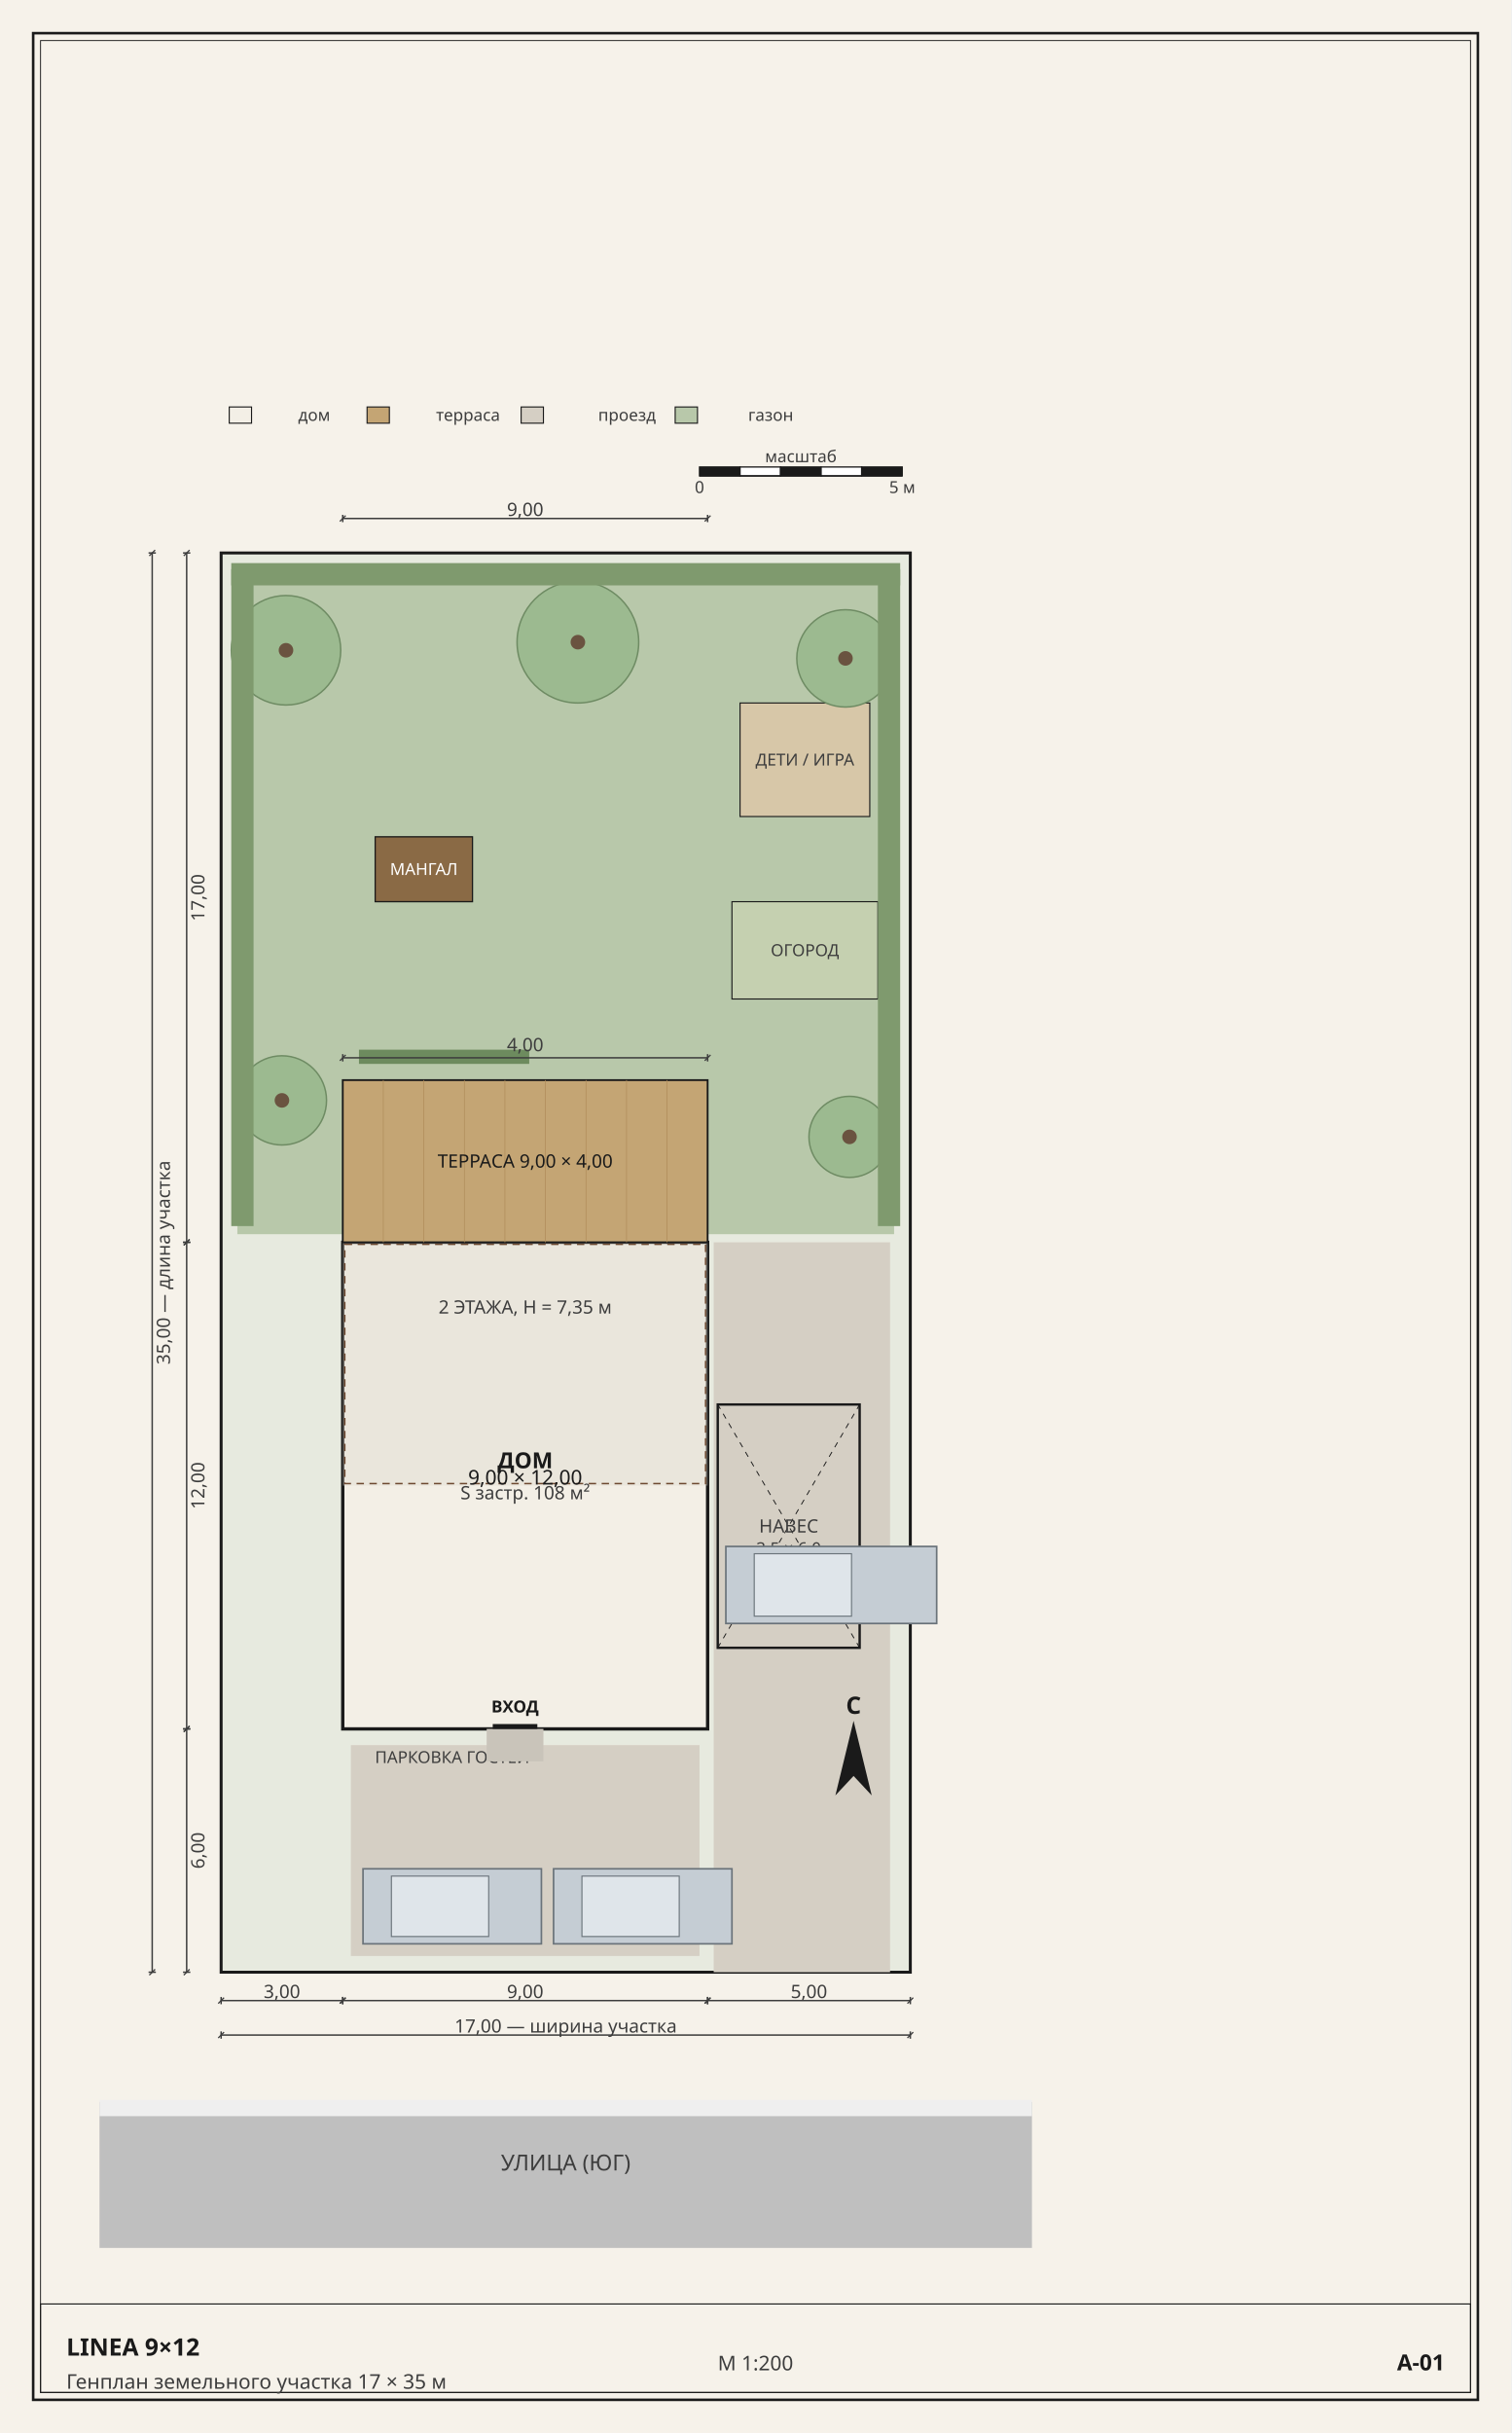
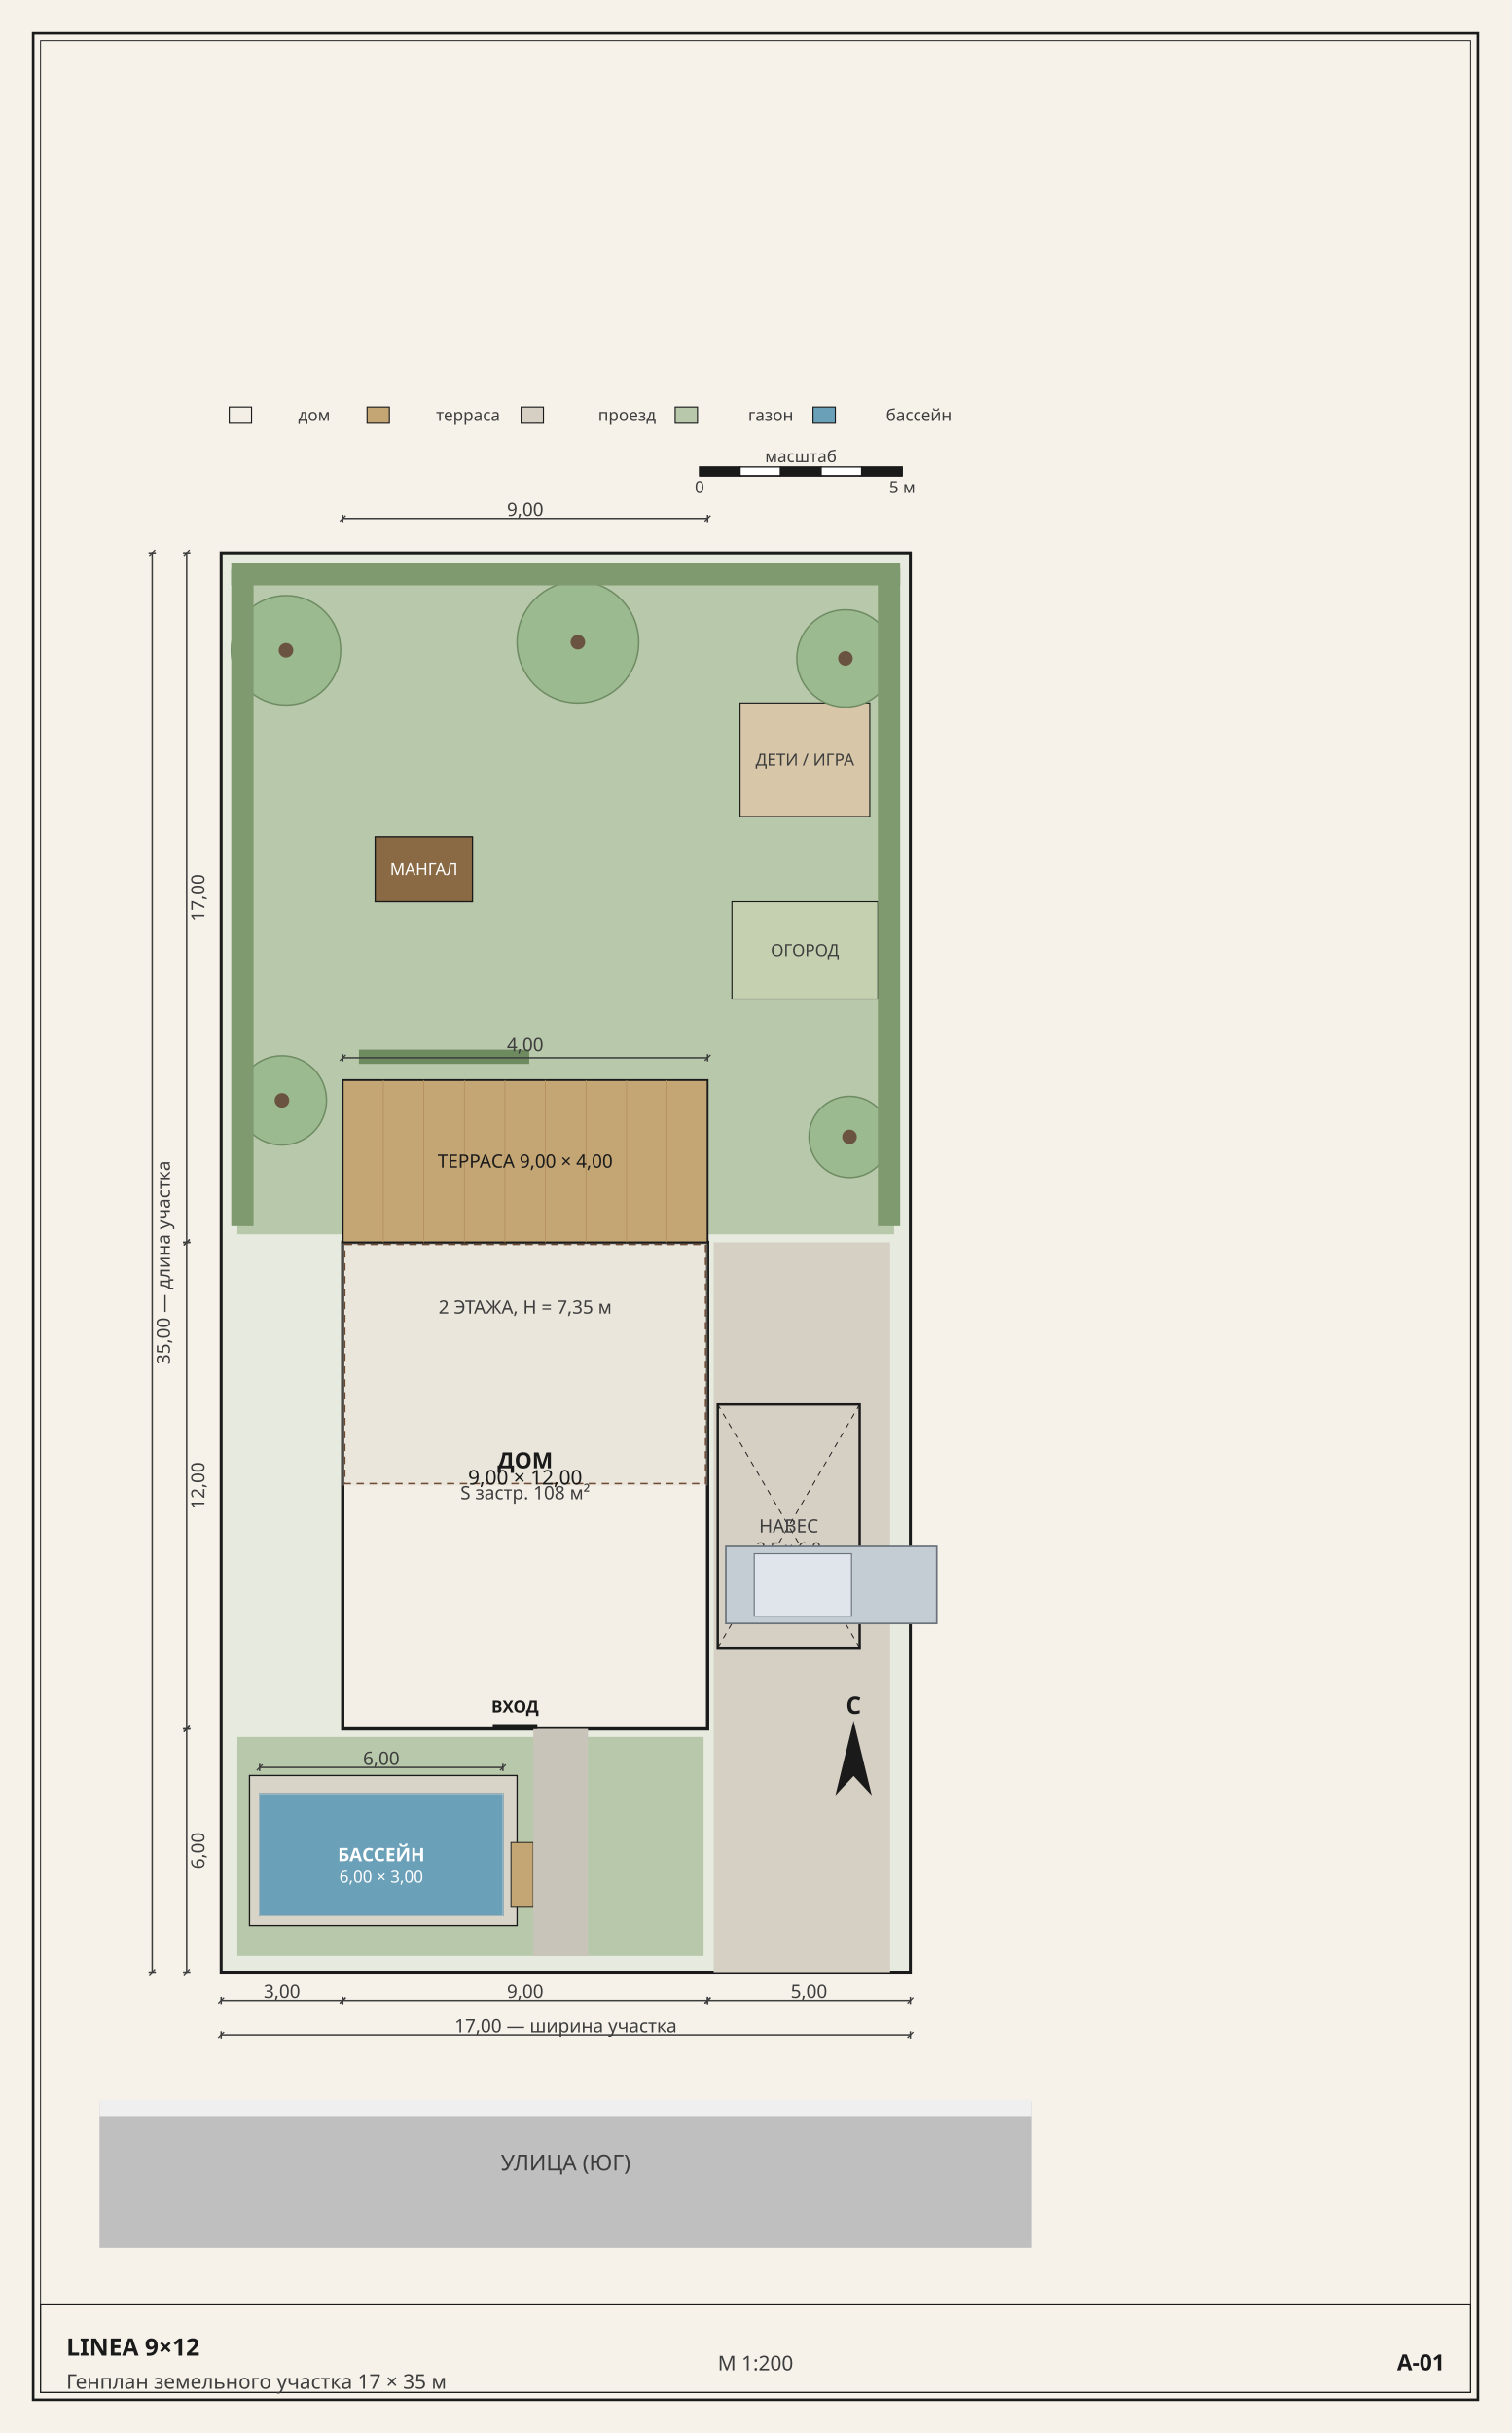
<svg xmlns="http://www.w3.org/2000/svg" viewBox="0 0 820 1320" width="100%" role="img" aria-label="Генплан земельного участка 17 × 35 м">
  <rect width="820" height="1320" fill="#f6f2ea" />
  <rect x="18" y="18" width="784" height="1284" fill="none" stroke="#1a1a1a" stroke-width="1.4" />
  <rect x="22" y="22" width="776" height="1276" fill="none" stroke="#1a1a1a" stroke-width="0.5" />
  <rect x="22" y="1250" width="776" height="48" fill="none" stroke="#1a1a1a" stroke-width="0.6" />
  <text x="36" y="1278" font-size="13" font-weight="600" font-family="IBM Plex Sans, Segoe UI, sans-serif" fill="#1a1a1a">LINEA 9×12</text>
  <text x="36" y="1296" font-size="11" font-family="IBM Plex Sans, Segoe UI, sans-serif" fill="#3d3d3d">Генплан земельного участка 17 × 35 м</text>
  <text x="410" y="1286" font-size="11" text-anchor="middle" font-family="IBM Plex Sans, Segoe UI, sans-serif" fill="#3d3d3d">М 1:200</text>
  <text x="784" y="1286" font-size="12" text-anchor="end" font-weight="600" font-family="IBM Plex Sans, Segoe UI, sans-serif" fill="#1a1a1a">А-01</text>
  <rect x="54.00" y="1140.40" width="506.00" height="79.20" fill="#bfbfbf" stroke="none" stroke-width="1" opacity="1" />
  <rect x="54.00" y="1139.30" width="506.00" height="8.80" fill="#efefef" stroke="none" stroke-width="1" opacity="1" />
  <text x="307.00" y="1173.40" font-size="12" fill="#3d3d3d" text-anchor="middle" font-weight="500" font-family="IBM Plex Sans, Segoe UI, sans-serif" dominant-baseline="middle">УЛИЦА  (ЮГ)</text>
  <rect x="120.00" y="300.00" width="374.00" height="770.00" fill="#e7eadf" stroke="#1a1a1a" stroke-width="1.6" opacity="1" />
  <rect x="128.80" y="308.80" width="356.40" height="360.80" fill="#b8c8aa" stroke="none" stroke-width="1" opacity="1" />
  <rect x="387.30" y="674.00" width="95.70" height="396.00" fill="#d5cfc4" stroke="none" stroke-width="1" opacity="1" />
-   <rect x="190.40" y="946.80" width="189.20" height="114.40" fill="#d5cfc4" stroke="none" stroke-width="1" opacity="1" />
+   <rect x="128.80" y="942.40" width="253.00" height="118.80" fill="#b8c8aa" stroke="none" stroke-width="1" opacity="1" />
  <rect x="186.00" y="674.00" width="198.00" height="264.00" fill="#f3efe6" stroke="#1a1a1a" stroke-width="1.8" opacity="1" />
  <rect x="186.00" y="674.00" width="198.00" height="132.00" fill="#d9d3c8" stroke="none" stroke-width="1" opacity="0.35" />
  <rect x="187.10" y="675.10" width="195.80" height="129.80" fill="none" stroke="#6e4a32" stroke-width="0.8" opacity="1" stroke-dasharray="4 3" />
  <rect x="186.00" y="586.00" width="198.00" height="88.00" fill="#c4a574" stroke="#1a1a1a" stroke-width="1.0" opacity="1" />
  <line x1="208.00" y1="674.00" x2="208.00" y2="586.00" stroke="#b08d5a" stroke-width="0.4" stroke-linecap="butt" />
  <line x1="230.00" y1="674.00" x2="230.00" y2="586.00" stroke="#b08d5a" stroke-width="0.4" stroke-linecap="butt" />
  <line x1="252.00" y1="674.00" x2="252.00" y2="586.00" stroke="#b08d5a" stroke-width="0.4" stroke-linecap="butt" />
  <line x1="274.00" y1="674.00" x2="274.00" y2="586.00" stroke="#b08d5a" stroke-width="0.4" stroke-linecap="butt" />
  <line x1="296.00" y1="674.00" x2="296.00" y2="586.00" stroke="#b08d5a" stroke-width="0.4" stroke-linecap="butt" />
  <line x1="318.00" y1="674.00" x2="318.00" y2="586.00" stroke="#b08d5a" stroke-width="0.4" stroke-linecap="butt" />
  <line x1="340.00" y1="674.00" x2="340.00" y2="586.00" stroke="#b08d5a" stroke-width="0.4" stroke-linecap="butt" />
  <line x1="362.00" y1="674.00" x2="362.00" y2="586.00" stroke="#b08d5a" stroke-width="0.4" stroke-linecap="butt" />
  <rect x="389.50" y="762.00" width="77.00" height="132.00" fill="none" stroke="#1a1a1a" stroke-width="1.3" opacity="1" />
  <line x1="389.50" y1="894.00" x2="466.50" y2="762.00" stroke="#1a1a1a" stroke-width="0.5" stroke-linecap="butt" stroke-dasharray="3 3" />
  <line x1="466.50" y1="894.00" x2="389.50" y2="762.00" stroke="#1a1a1a" stroke-width="0.5" stroke-linecap="butt" stroke-dasharray="3 3" />
  <text x="428.00" y="828.00" font-size="10" fill="#3d3d3d" text-anchor="middle" font-weight="500" font-family="IBM Plex Sans, Segoe UI, sans-serif" dominant-baseline="middle">НАВЕС</text>
  <text x="428.00" y="840.10" font-size="9" fill="#3d3d3d" text-anchor="middle" font-weight="500" font-family="IBM Plex Sans, Segoe UI, sans-serif" dominant-baseline="middle">3,5 × 6,0</text>
-   <rect x="197.00" y="1013.90" width="96.80" height="40.70" fill="#c5cdd4" stroke="#6a737a" stroke-width="0.9" opacity="1" />
-   <rect x="212.40" y="1017.86" width="52.80" height="32.78" fill="#dfe5ea" stroke="#6a737a" stroke-width="0.6" opacity="1" />
-   <rect x="300.40" y="1013.90" width="96.80" height="40.70" fill="#c5cdd4" stroke="#6a737a" stroke-width="0.9" opacity="1" />
-   <rect x="315.80" y="1017.86" width="52.80" height="32.78" fill="#dfe5ea" stroke="#6a737a" stroke-width="0.6" opacity="1" />
+   <rect x="135.40" y="963.30" width="145.20" height="81.40" fill="#d9d4c8" stroke="#1a1a1a" stroke-width="0.7" opacity="1" />
+   <rect x="140.90" y="973.20" width="132.00" height="66.00" fill="#6aa0b8" stroke="#4d7a8c" stroke-width="0.8" opacity="1" />
+   <rect x="140.90" y="973.20" width="132.00" height="66.00" fill="none" stroke="#cfe4ee" stroke-width="0.4" opacity="1" />
+   <rect x="277.30" y="999.60" width="12.10" height="35.20" fill="#c4a574" stroke="#1a1a1a" stroke-width="0.5" opacity="1" />
+   <text x="206.90" y="1006.20" font-size="10" fill="white" text-anchor="middle" font-weight="600" font-family="IBM Plex Sans, Segoe UI, sans-serif" dominant-baseline="middle">БАССЕЙН</text>
+   <text x="206.90" y="1018.30" font-size="9" fill="white" text-anchor="middle" font-weight="500" font-family="IBM Plex Sans, Segoe UI, sans-serif" dominant-baseline="middle">6,00 × 3,00</text>
+   <line x1="140.90" y1="958.90" x2="272.90" y2="958.90" stroke="#3d3d3d" stroke-width="0.8" stroke-linecap="butt" />
+   <line x1="140.90" y1="960.88" x2="140.90" y2="956.92" stroke="#3d3d3d" stroke-width="0.8" stroke-linecap="butt" />
+   <line x1="272.90" y1="960.88" x2="272.90" y2="956.92" stroke="#3d3d3d" stroke-width="0.8" stroke-linecap="butt" />
+   <line x1="139.32" y1="960.48" x2="142.48" y2="957.32" stroke="#3d3d3d" stroke-width="0.7" stroke-linecap="butt" />
+   <line x1="271.32" y1="960.48" x2="274.48" y2="957.32" stroke="#3d3d3d" stroke-width="0.7" stroke-linecap="butt" />
+   <text x="206.90" y="954.06" font-size="10" fill="#3d3d3d" text-anchor="middle" font-weight="500" font-family="IBM Plex Sans, Segoe UI, sans-serif" dominant-baseline="middle">6,00</text>
  <rect x="393.90" y="839.00" width="114.40" height="41.80" fill="#c5cdd4" stroke="#6a737a" stroke-width="0.9" opacity="1" />
  <rect x="409.30" y="842.96" width="52.80" height="33.88" fill="#dfe5ea" stroke="#6a737a" stroke-width="0.6" opacity="1" />
-   <text x="245.40" y="953.40" font-size="9" fill="#3d3d3d" text-anchor="middle" font-weight="500" font-family="IBM Plex Sans, Segoe UI, sans-serif" dominant-baseline="middle">ПАРКОВКА ГОСТЕЙ</text>
-   <rect x="264.10" y="938.00" width="30.80" height="17.60" fill="#c9c4ba" stroke="none" stroke-width="1" opacity="1" />
+   <rect x="289.40" y="938.00" width="29.70" height="123.20" fill="#c9c4ba" stroke="none" stroke-width="1" opacity="1" />
  <rect x="267.40" y="935.36" width="24.20" height="2.64" fill="#1a1a1a" stroke="none" stroke-width="1" opacity="1" />
  <text x="279.50" y="925.90" font-size="9" fill="#1a1a1a" text-anchor="middle" font-weight="600" font-family="IBM Plex Sans, Segoe UI, sans-serif" dominant-baseline="middle">ВХОД</text>
  <rect x="194.80" y="569.50" width="92.40" height="7.70" fill="#6d8b5e" stroke="none" stroke-width="1" opacity="1" />
  <rect x="397.20" y="489.20" width="79.20" height="52.80" fill="#c5d0b0" stroke="#1a1a1a" stroke-width="0.6" opacity="1" />
  <text x="436.80" y="515.60" font-size="9" fill="#3d3d3d" text-anchor="middle" font-weight="500" font-family="IBM Plex Sans, Segoe UI, sans-serif" dominant-baseline="middle">ОГОРОД</text>
  <rect x="401.60" y="381.40" width="70.40" height="61.60" fill="#d7c7a8" stroke="#1a1a1a" stroke-width="0.6" opacity="1" />
  <text x="436.80" y="412.20" font-size="9" fill="#3d3d3d" text-anchor="middle" font-weight="500" font-family="IBM Plex Sans, Segoe UI, sans-serif" dominant-baseline="middle">ДЕТИ / ИГРА</text>
  <rect x="203.60" y="454.00" width="52.80" height="35.20" fill="#8a6a45" stroke="#1a1a1a" stroke-width="0.7" opacity="1" />
  <text x="230.00" y="471.60" font-size="9" fill="white" text-anchor="middle" font-weight="500" font-family="IBM Plex Sans, Segoe UI, sans-serif" dominant-baseline="middle">МАНГАЛ</text>
  <circle cx="153.00" cy="597.00" r="24.20" fill="#9cba90" stroke="#6e8b63" stroke-width="0.8" />
  <circle cx="153.00" cy="597.00" r="3.96" fill="#6a5340" stroke="none" stroke-width="1" />
  <circle cx="155.20" cy="352.80" r="29.70" fill="#9cba90" stroke="#6e8b63" stroke-width="0.8" />
  <circle cx="155.20" cy="352.80" r="3.96" fill="#6a5340" stroke="none" stroke-width="1" />
  <circle cx="313.60" cy="348.40" r="33.00" fill="#9cba90" stroke="#6e8b63" stroke-width="0.8" />
  <circle cx="313.60" cy="348.40" r="3.96" fill="#6a5340" stroke="none" stroke-width="1" />
  <circle cx="458.80" cy="357.20" r="26.40" fill="#9cba90" stroke="#6e8b63" stroke-width="0.8" />
  <circle cx="458.80" cy="357.20" r="3.96" fill="#6a5340" stroke="none" stroke-width="1" />
  <circle cx="461.00" cy="616.80" r="22.00" fill="#9cba90" stroke="#6e8b63" stroke-width="0.8" />
  <circle cx="461.00" cy="616.80" r="3.96" fill="#6a5340" stroke="none" stroke-width="1" />
  <rect x="125.50" y="308.80" width="12.10" height="356.40" fill="#7f9a6e" stroke="none" stroke-width="1" opacity="1" />
  <rect x="476.40" y="308.80" width="12.10" height="356.40" fill="#7f9a6e" stroke="none" stroke-width="1" opacity="1" />
  <rect x="125.50" y="305.50" width="363.00" height="12.10" fill="#7f9a6e" stroke="none" stroke-width="1" opacity="1" />
  <text x="285.00" y="792.36" font-size="12" fill="#1a1a1a" text-anchor="middle" font-weight="600" font-family="IBM Plex Sans, Segoe UI, sans-serif" dominant-baseline="middle">ДОМ</text>
  <text x="285.00" y="801.60" font-size="11" fill="#1a1a1a" text-anchor="middle" font-weight="500" font-family="IBM Plex Sans, Segoe UI, sans-serif" dominant-baseline="middle">9,00 × 12,00</text>
  <text x="285.00" y="809.96" font-size="10" fill="#3d3d3d" text-anchor="middle" font-weight="500" font-family="IBM Plex Sans, Segoe UI, sans-serif" dominant-baseline="middle">S застр. 108 м²</text>
  <text x="285.00" y="709.20" font-size="10" fill="#3d3d3d" text-anchor="middle" font-weight="500" font-family="IBM Plex Sans, Segoe UI, sans-serif" dominant-baseline="middle">2 ЭТАЖА, H = 7,35 м</text>
  <text x="285.00" y="630.00" font-size="10" fill="#1a1a1a" text-anchor="middle" font-weight="500" font-family="IBM Plex Sans, Segoe UI, sans-serif" dominant-baseline="middle">ТЕРРАСА 9,00 × 4,00</text>
  <line x1="120.00" y1="1085.40" x2="186.00" y2="1085.40" stroke="#3d3d3d" stroke-width="0.8" stroke-linecap="butt" />
  <line x1="120.00" y1="1087.38" x2="120.00" y2="1083.42" stroke="#3d3d3d" stroke-width="0.8" stroke-linecap="butt" />
  <line x1="186.00" y1="1087.38" x2="186.00" y2="1083.42" stroke="#3d3d3d" stroke-width="0.8" stroke-linecap="butt" />
  <line x1="118.42" y1="1086.98" x2="121.58" y2="1083.82" stroke="#3d3d3d" stroke-width="0.7" stroke-linecap="butt" />
  <line x1="184.42" y1="1086.98" x2="187.58" y2="1083.82" stroke="#3d3d3d" stroke-width="0.7" stroke-linecap="butt" />
  <text x="153.00" y="1080.56" font-size="10" fill="#3d3d3d" text-anchor="middle" font-weight="500" font-family="IBM Plex Sans, Segoe UI, sans-serif" dominant-baseline="middle">3,00</text>
  <line x1="186.00" y1="1085.40" x2="384.00" y2="1085.40" stroke="#3d3d3d" stroke-width="0.8" stroke-linecap="butt" />
  <line x1="186.00" y1="1087.38" x2="186.00" y2="1083.42" stroke="#3d3d3d" stroke-width="0.8" stroke-linecap="butt" />
  <line x1="384.00" y1="1087.38" x2="384.00" y2="1083.42" stroke="#3d3d3d" stroke-width="0.8" stroke-linecap="butt" />
  <line x1="184.42" y1="1086.98" x2="187.58" y2="1083.82" stroke="#3d3d3d" stroke-width="0.7" stroke-linecap="butt" />
  <line x1="382.42" y1="1086.98" x2="385.58" y2="1083.82" stroke="#3d3d3d" stroke-width="0.7" stroke-linecap="butt" />
  <text x="285.00" y="1080.56" font-size="10" fill="#3d3d3d" text-anchor="middle" font-weight="500" font-family="IBM Plex Sans, Segoe UI, sans-serif" dominant-baseline="middle">9,00</text>
  <line x1="384.00" y1="1085.40" x2="494.00" y2="1085.40" stroke="#3d3d3d" stroke-width="0.8" stroke-linecap="butt" />
  <line x1="384.00" y1="1087.38" x2="384.00" y2="1083.42" stroke="#3d3d3d" stroke-width="0.8" stroke-linecap="butt" />
  <line x1="494.00" y1="1087.38" x2="494.00" y2="1083.42" stroke="#3d3d3d" stroke-width="0.8" stroke-linecap="butt" />
  <line x1="382.42" y1="1086.98" x2="385.58" y2="1083.82" stroke="#3d3d3d" stroke-width="0.7" stroke-linecap="butt" />
  <line x1="492.42" y1="1086.98" x2="495.58" y2="1083.82" stroke="#3d3d3d" stroke-width="0.7" stroke-linecap="butt" />
  <text x="439.00" y="1080.56" font-size="10" fill="#3d3d3d" text-anchor="middle" font-weight="500" font-family="IBM Plex Sans, Segoe UI, sans-serif" dominant-baseline="middle">5,00</text>
  <line x1="120.00" y1="1104.10" x2="494.00" y2="1104.10" stroke="#3d3d3d" stroke-width="0.8" stroke-linecap="butt" />
  <line x1="120.00" y1="1106.08" x2="120.00" y2="1102.12" stroke="#3d3d3d" stroke-width="0.8" stroke-linecap="butt" />
  <line x1="494.00" y1="1106.08" x2="494.00" y2="1102.12" stroke="#3d3d3d" stroke-width="0.8" stroke-linecap="butt" />
  <line x1="118.42" y1="1105.68" x2="121.58" y2="1102.52" stroke="#3d3d3d" stroke-width="0.7" stroke-linecap="butt" />
  <line x1="492.42" y1="1105.68" x2="495.58" y2="1102.52" stroke="#3d3d3d" stroke-width="0.7" stroke-linecap="butt" />
  <text x="307.00" y="1099.26" font-size="10" fill="#3d3d3d" text-anchor="middle" font-weight="500" font-family="IBM Plex Sans, Segoe UI, sans-serif" dominant-baseline="middle">17,00 — ширина участка</text>
  <line x1="101.30" y1="1070.00" x2="101.30" y2="938.00" stroke="#3d3d3d" stroke-width="0.8" stroke-linecap="butt" />
  <line x1="99.32" y1="1070.00" x2="103.28" y2="1070.00" stroke="#3d3d3d" stroke-width="0.8" stroke-linecap="butt" />
  <line x1="99.32" y1="938.00" x2="103.28" y2="938.00" stroke="#3d3d3d" stroke-width="0.8" stroke-linecap="butt" />
  <line x1="99.72" y1="1071.58" x2="102.88" y2="1068.42" stroke="#3d3d3d" stroke-width="0.7" stroke-linecap="butt" />
  <line x1="99.72" y1="939.58" x2="102.88" y2="936.42" stroke="#3d3d3d" stroke-width="0.7" stroke-linecap="butt" />
  <text x="107.46" y="1004.00" font-size="10" fill="#3d3d3d" text-anchor="middle" font-weight="500" font-family="IBM Plex Sans, Segoe UI, sans-serif" dominant-baseline="middle" transform="rotate(-90 107.46 1004.00)">6,00</text>
  <line x1="101.30" y1="938.00" x2="101.30" y2="674.00" stroke="#3d3d3d" stroke-width="0.8" stroke-linecap="butt" />
  <line x1="99.32" y1="938.00" x2="103.28" y2="938.00" stroke="#3d3d3d" stroke-width="0.8" stroke-linecap="butt" />
  <line x1="99.32" y1="674.00" x2="103.28" y2="674.00" stroke="#3d3d3d" stroke-width="0.8" stroke-linecap="butt" />
  <line x1="99.72" y1="939.58" x2="102.88" y2="936.42" stroke="#3d3d3d" stroke-width="0.7" stroke-linecap="butt" />
  <line x1="99.72" y1="675.58" x2="102.88" y2="672.42" stroke="#3d3d3d" stroke-width="0.7" stroke-linecap="butt" />
  <text x="107.46" y="806.00" font-size="10" fill="#3d3d3d" text-anchor="middle" font-weight="500" font-family="IBM Plex Sans, Segoe UI, sans-serif" dominant-baseline="middle" transform="rotate(-90 107.46 806.00)">12,00</text>
  <line x1="101.30" y1="674.00" x2="101.30" y2="300.00" stroke="#3d3d3d" stroke-width="0.8" stroke-linecap="butt" />
  <line x1="99.32" y1="674.00" x2="103.28" y2="674.00" stroke="#3d3d3d" stroke-width="0.8" stroke-linecap="butt" />
  <line x1="99.32" y1="300.00" x2="103.28" y2="300.00" stroke="#3d3d3d" stroke-width="0.8" stroke-linecap="butt" />
  <line x1="99.72" y1="675.58" x2="102.88" y2="672.42" stroke="#3d3d3d" stroke-width="0.7" stroke-linecap="butt" />
  <line x1="99.72" y1="301.58" x2="102.88" y2="298.42" stroke="#3d3d3d" stroke-width="0.7" stroke-linecap="butt" />
  <text x="107.46" y="487.00" font-size="10" fill="#3d3d3d" text-anchor="middle" font-weight="500" font-family="IBM Plex Sans, Segoe UI, sans-serif" dominant-baseline="middle" transform="rotate(-90 107.46 487.00)">17,00</text>
  <line x1="82.60" y1="1070.00" x2="82.60" y2="300.00" stroke="#3d3d3d" stroke-width="0.8" stroke-linecap="butt" />
  <line x1="80.62" y1="1070.00" x2="84.58" y2="1070.00" stroke="#3d3d3d" stroke-width="0.8" stroke-linecap="butt" />
  <line x1="80.62" y1="300.00" x2="84.58" y2="300.00" stroke="#3d3d3d" stroke-width="0.8" stroke-linecap="butt" />
  <line x1="81.02" y1="1071.58" x2="84.18" y2="1068.42" stroke="#3d3d3d" stroke-width="0.7" stroke-linecap="butt" />
  <line x1="81.02" y1="301.58" x2="84.18" y2="298.42" stroke="#3d3d3d" stroke-width="0.7" stroke-linecap="butt" />
  <text x="88.76" y="685.00" font-size="10" fill="#3d3d3d" text-anchor="middle" font-weight="500" font-family="IBM Plex Sans, Segoe UI, sans-serif" dominant-baseline="middle" transform="rotate(-90 88.76 685.00)">35,00 — длина участка</text>
  <line x1="186.00" y1="281.30" x2="384.00" y2="281.30" stroke="#3d3d3d" stroke-width="0.8" stroke-linecap="butt" />
  <line x1="186.00" y1="283.28" x2="186.00" y2="279.32" stroke="#3d3d3d" stroke-width="0.8" stroke-linecap="butt" />
  <line x1="384.00" y1="283.28" x2="384.00" y2="279.32" stroke="#3d3d3d" stroke-width="0.8" stroke-linecap="butt" />
  <line x1="184.42" y1="282.88" x2="187.58" y2="279.72" stroke="#3d3d3d" stroke-width="0.7" stroke-linecap="butt" />
  <line x1="382.42" y1="282.88" x2="385.58" y2="279.72" stroke="#3d3d3d" stroke-width="0.7" stroke-linecap="butt" />
  <text x="285.00" y="276.46" font-size="10" fill="#3d3d3d" text-anchor="middle" font-weight="500" font-family="IBM Plex Sans, Segoe UI, sans-serif" dominant-baseline="middle">9,00</text>
  <line x1="186.00" y1="573.90" x2="384.00" y2="573.90" stroke="#3d3d3d" stroke-width="0.8" stroke-linecap="butt" />
  <line x1="186.00" y1="575.88" x2="186.00" y2="571.92" stroke="#3d3d3d" stroke-width="0.8" stroke-linecap="butt" />
  <line x1="384.00" y1="575.88" x2="384.00" y2="571.92" stroke="#3d3d3d" stroke-width="0.8" stroke-linecap="butt" />
  <line x1="184.42" y1="575.48" x2="187.58" y2="572.32" stroke="#3d3d3d" stroke-width="0.7" stroke-linecap="butt" />
  <line x1="382.42" y1="575.48" x2="385.58" y2="572.32" stroke="#3d3d3d" stroke-width="0.7" stroke-linecap="butt" />
  <text x="285.00" y="566.86" font-size="10" fill="#3d3d3d" text-anchor="middle" font-weight="500" font-family="IBM Plex Sans, Segoe UI, sans-serif" dominant-baseline="middle">4,00</text>
  <polygon points="463.20,933.60 453.34,974.08 463.20,963.52 473.06,974.08" fill="#1a1a1a" stroke="none" stroke-width="1" />
  <text x="463.20" y="925.24" font-size="13" fill="#1a1a1a" text-anchor="middle" font-weight="600" font-family="IBM Plex Sans, Segoe UI, sans-serif" dominant-baseline="middle">С</text>
  <rect x="379.60" y="253.36" width="22.00" height="4.84" fill="#1a1a1a" stroke="#1a1a1a" stroke-width="0.7" opacity="1" />
  <rect x="401.60" y="253.36" width="22.00" height="4.84" fill="white" stroke="#1a1a1a" stroke-width="0.7" opacity="1" />
  <rect x="423.60" y="253.36" width="22.00" height="4.84" fill="#1a1a1a" stroke="#1a1a1a" stroke-width="0.7" opacity="1" />
  <rect x="445.60" y="253.36" width="22.00" height="4.84" fill="white" stroke="#1a1a1a" stroke-width="0.7" opacity="1" />
  <rect x="467.60" y="253.36" width="22.00" height="4.84" fill="#1a1a1a" stroke="#1a1a1a" stroke-width="0.7" opacity="1" />
  <line x1="379.60" y1="258.20" x2="489.60" y2="258.20" stroke="#1a1a1a" stroke-width="0.7" stroke-linecap="butt" />
  <text x="379.60" y="264.36" font-size="9" fill="#3d3d3d" text-anchor="middle" font-weight="500" font-family="IBM Plex Sans, Segoe UI, sans-serif" dominant-baseline="middle">0</text>
  <text x="489.60" y="264.36" font-size="9" fill="#3d3d3d" text-anchor="middle" font-weight="500" font-family="IBM Plex Sans, Segoe UI, sans-serif" dominant-baseline="middle">5 м</text>
  <text x="434.60" y="247.64" font-size="9" fill="#3d3d3d" text-anchor="middle" font-weight="500" font-family="IBM Plex Sans, Segoe UI, sans-serif" dominant-baseline="middle">масштаб</text>
  <rect x="124.40" y="220.80" width="12.10" height="8.80" fill="#f3efe6" stroke="#1a1a1a" stroke-width="0.6" opacity="1" />
  <text x="161.80" y="225.20" font-size="9" fill="#3d3d3d" text-anchor="start" font-weight="500" font-family="IBM Plex Sans, Segoe UI, sans-serif" dominant-baseline="middle">дом</text>
  <rect x="199.20" y="220.80" width="12.10" height="8.80" fill="#c4a574" stroke="#1a1a1a" stroke-width="0.6" opacity="1" />
  <text x="236.60" y="225.20" font-size="9" fill="#3d3d3d" text-anchor="start" font-weight="500" font-family="IBM Plex Sans, Segoe UI, sans-serif" dominant-baseline="middle">терраса</text>
  <rect x="282.80" y="220.80" width="12.10" height="8.80" fill="#d5cfc4" stroke="#1a1a1a" stroke-width="0.6" opacity="1" />
  <text x="324.60" y="225.20" font-size="9" fill="#3d3d3d" text-anchor="start" font-weight="500" font-family="IBM Plex Sans, Segoe UI, sans-serif" dominant-baseline="middle">проезд</text>
  <rect x="366.40" y="220.80" width="12.10" height="8.80" fill="#b8c8aa" stroke="#1a1a1a" stroke-width="0.6" opacity="1" />
  <text x="406.00" y="225.20" font-size="9" fill="#3d3d3d" text-anchor="start" font-weight="500" font-family="IBM Plex Sans, Segoe UI, sans-serif" dominant-baseline="middle">газон</text>
+   <rect x="441.20" y="220.80" width="12.10" height="8.80" fill="#6aa0b8" stroke="#1a1a1a" stroke-width="0.6" opacity="1" />
+   <text x="480.80" y="225.20" font-size="9" fill="#3d3d3d" text-anchor="start" font-weight="500" font-family="IBM Plex Sans, Segoe UI, sans-serif" dominant-baseline="middle">бассейн</text>
</svg>
